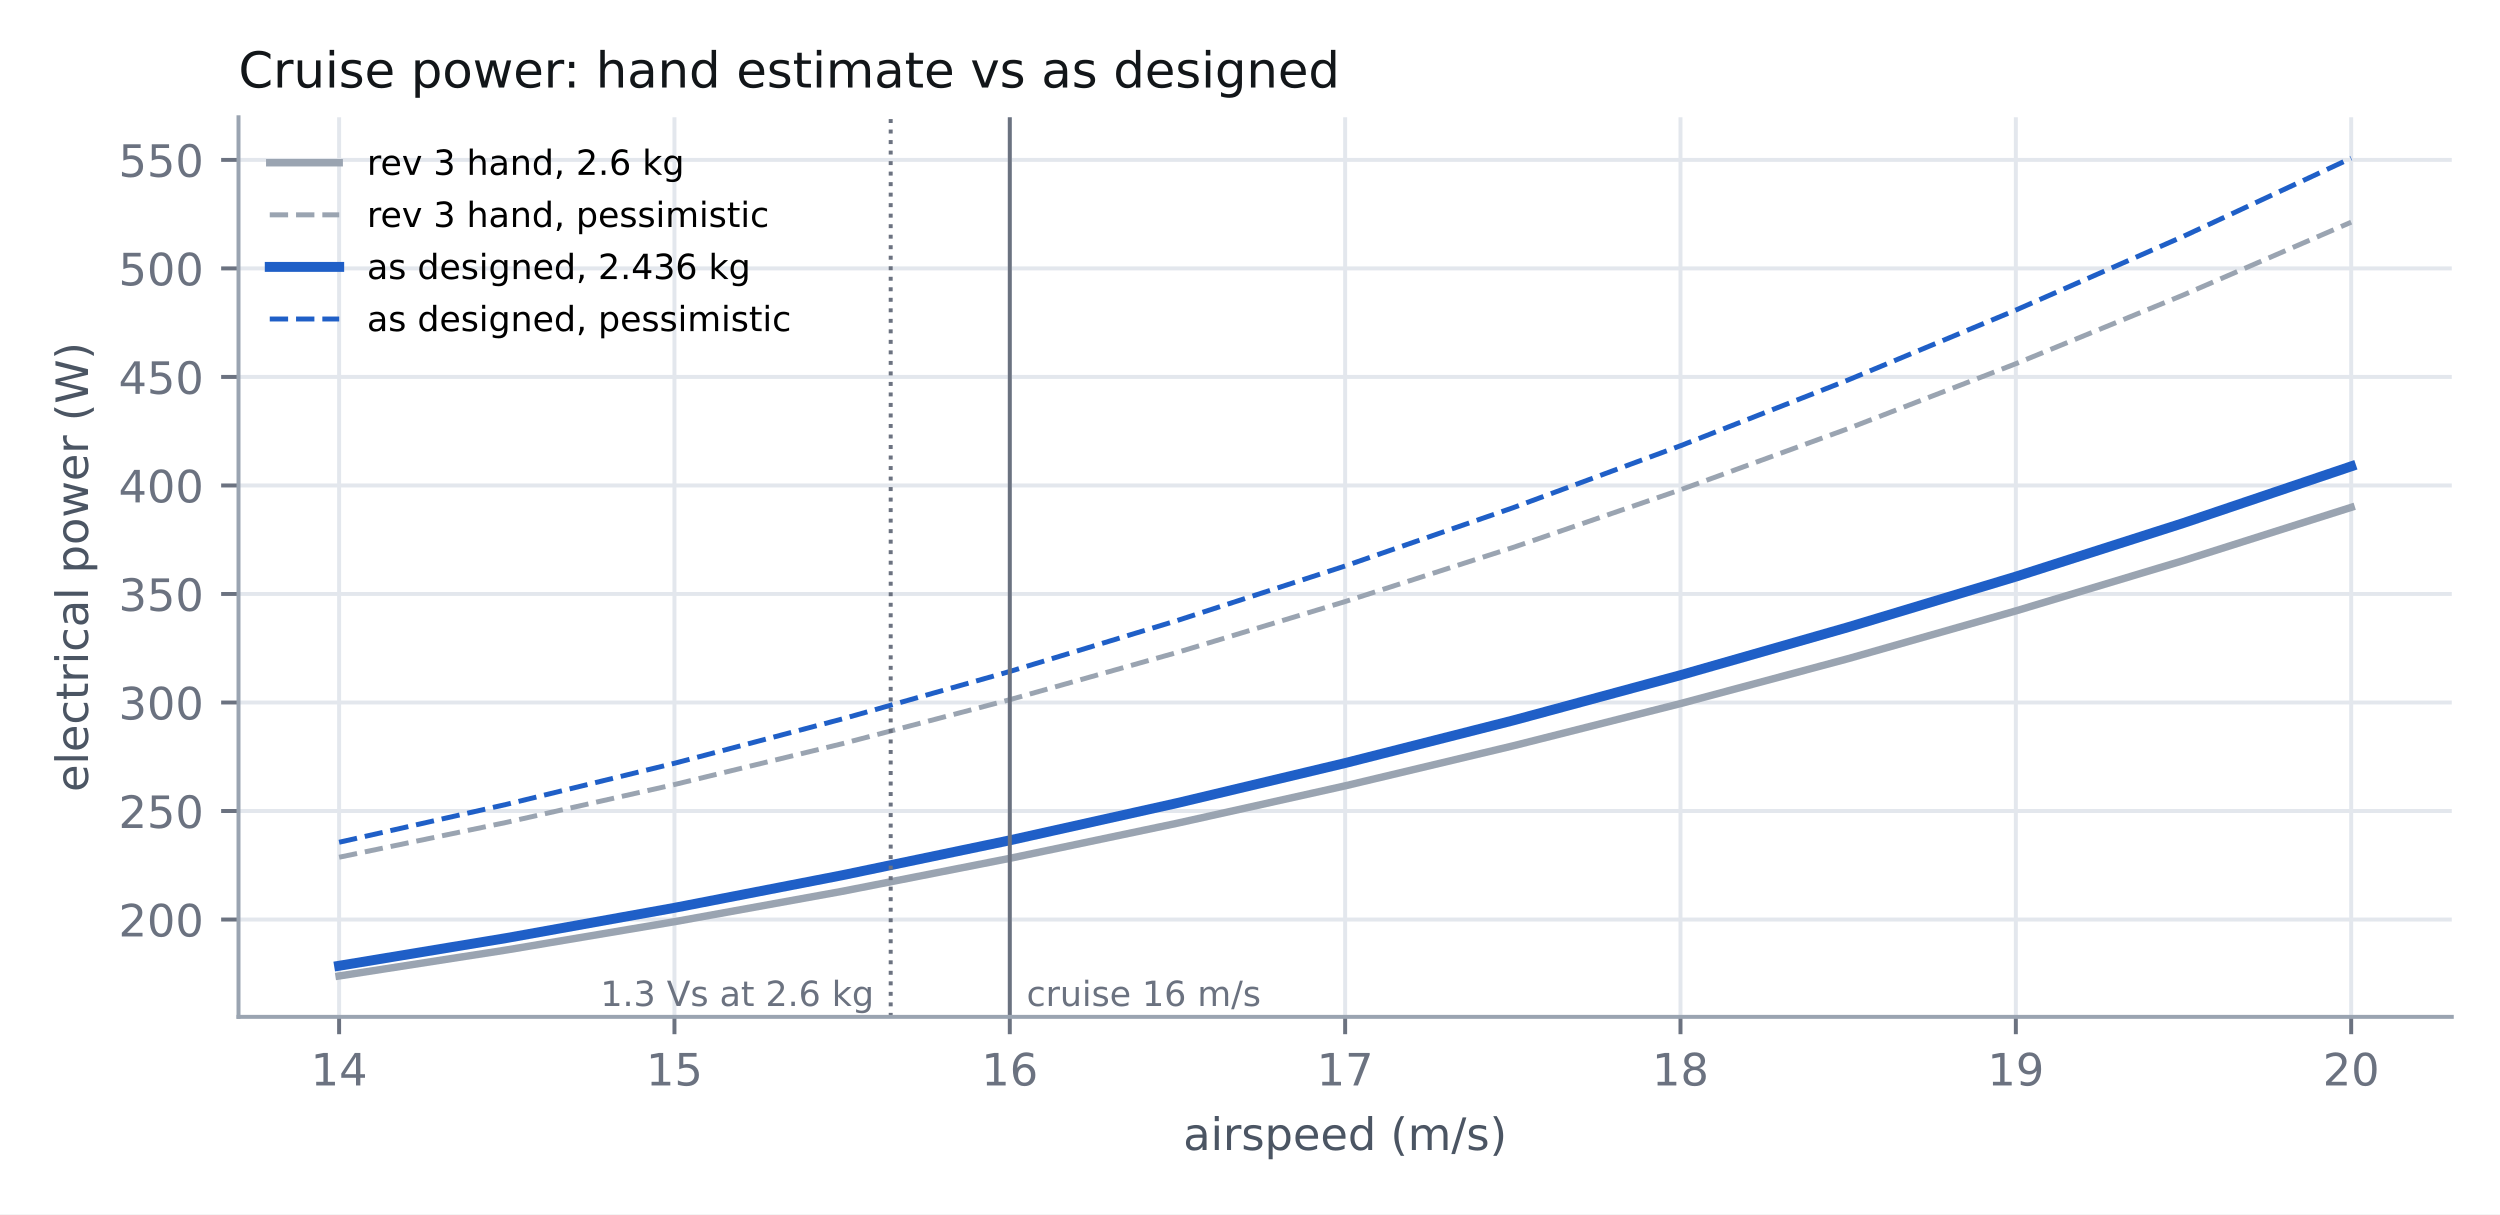
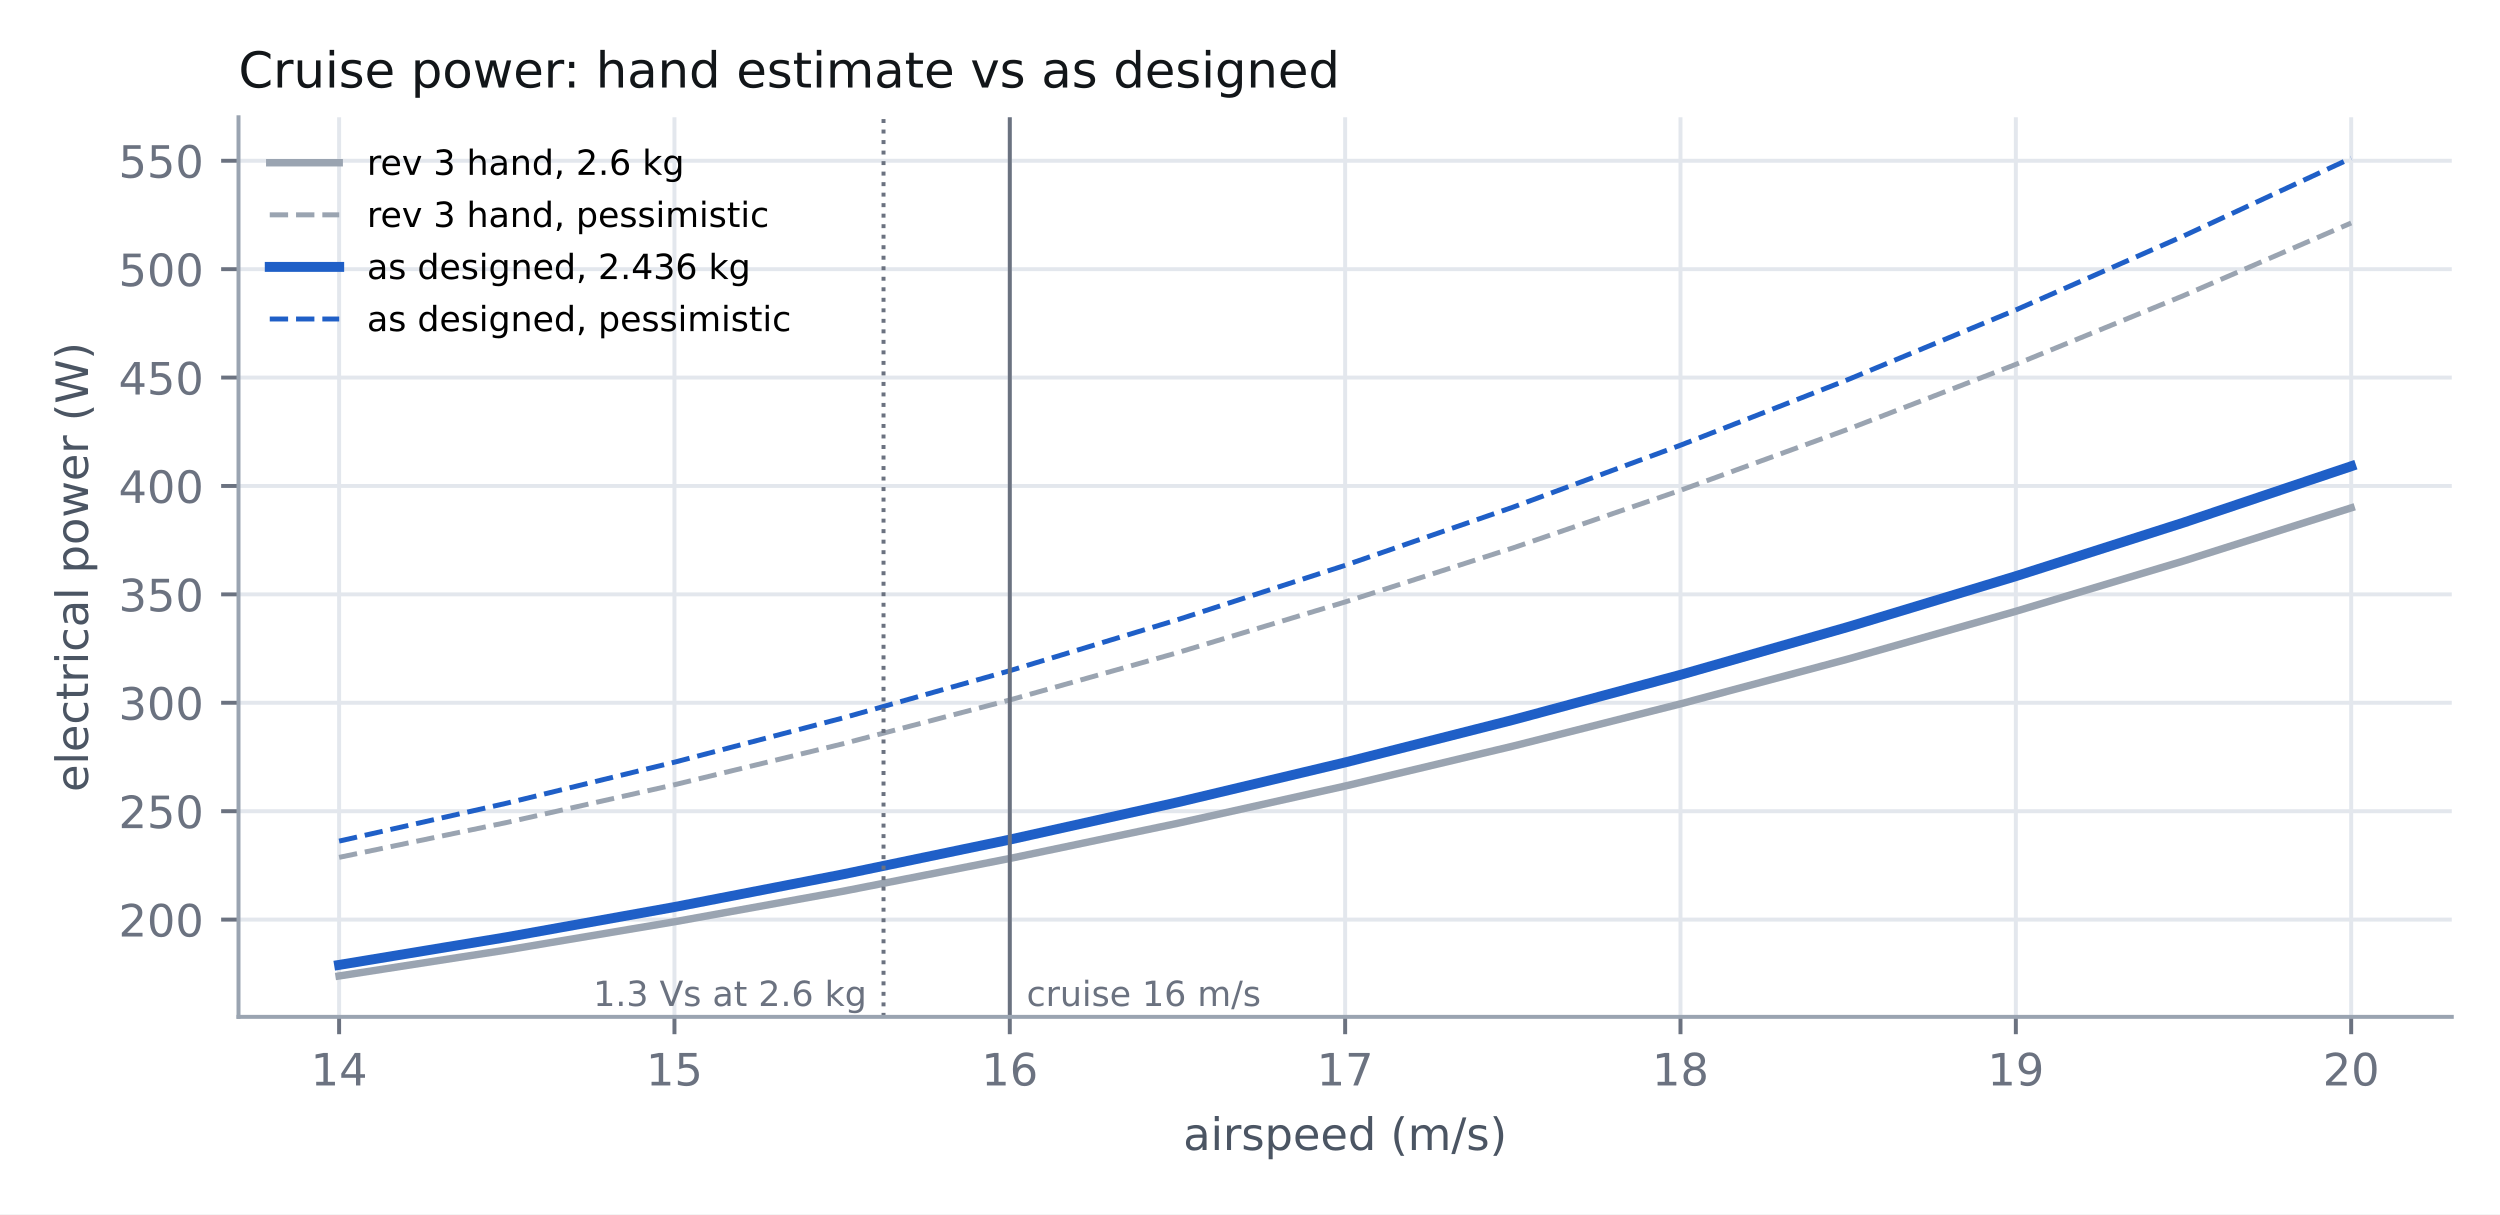
<svg xmlns="http://www.w3.org/2000/svg" xmlns:xlink="http://www.w3.org/1999/xlink" width="504pt" height="244.8pt" viewBox="0 0 504 244.8" version="1.1">
  <defs>
    <style type="text/css">*{stroke-linejoin: round; stroke-linecap: butt}</style>
  </defs>
  <g id="figure_1">
    <g id="patch_1">
      <path d="M 0 244.8  L 504 244.8  L 504 0  L 0 0  z " style="fill: #ffffff" />
    </g>
    <g id="axes_1">
      <g id="patch_2">
        <path d="M 48.082 204.998  L 494.28 204.998  L 494.28 23.64  L 48.082 23.64  z " style="fill: #ffffff" />
      </g>
      <g id="matplotlib.axis_1">
        <g id="xtick_1">
          <g id="line2d_1">
-             <path d="M 68.364 204.998  L 68.364 23.64  " clip-path="url(#pc55a06cbc8)" style="fill: none; stroke: #e3e7ed; stroke-width: 0.8; stroke-linecap: square" />
+             <path d="M 68.364 204.998  L 68.364 23.64  " clip-path="url(#p5498703bd8)" style="fill: none; stroke: #e3e7ed; stroke-width: 0.8; stroke-linecap: square" />
          </g>
          <g id="line2d_2">
            <defs>
-               <path id="m2607187bbe" d="M 0 0  L 0 3.5  " style="stroke: #6b7280; stroke-width: 0.8" />
+               <path id="m3a0c5b8f54" d="M 0 0  L 0 3.5  " style="stroke: #6b7280; stroke-width: 0.8" />
            </defs>
            <g>
-               <use xlink:href="#m2607187bbe" x="68.364" y="204.998" style="fill: #6b7280; stroke: #6b7280; stroke-width: 0.8" />
+               <use xlink:href="#m3a0c5b8f54" x="68.364" y="204.998" style="fill: #6b7280; stroke: #6b7280; stroke-width: 0.8" />
            </g>
          </g>
          <g id="text_1">
            <text style="font-size: 9px; font-family: 'IBM Plex Sans', 'DejaVu Sans'; text-anchor: middle; fill: #6b7280" x="68.364" y="218.836" transform="rotate(-0 68.36383 218.8358)">14</text>
          </g>
        </g>
        <g id="xtick_2">
          <g id="line2d_3">
-             <path d="M 135.97 204.998  L 135.97 23.64  " clip-path="url(#pc55a06cbc8)" style="fill: none; stroke: #e3e7ed; stroke-width: 0.8; stroke-linecap: square" />
+             <path d="M 135.97 204.998  L 135.97 23.64  " clip-path="url(#p5498703bd8)" style="fill: none; stroke: #e3e7ed; stroke-width: 0.8; stroke-linecap: square" />
          </g>
          <g id="line2d_4">
            <g>
-               <use xlink:href="#m2607187bbe" x="135.97" y="204.998" style="fill: #6b7280; stroke: #6b7280; stroke-width: 0.8" />
+               <use xlink:href="#m3a0c5b8f54" x="135.97" y="204.998" style="fill: #6b7280; stroke: #6b7280; stroke-width: 0.8" />
            </g>
          </g>
          <g id="text_2">
            <text style="font-size: 9px; font-family: 'IBM Plex Sans', 'DejaVu Sans'; text-anchor: middle; fill: #6b7280" x="135.97" y="218.836" transform="rotate(-0 135.9696 218.8358)">15</text>
          </g>
        </g>
        <g id="xtick_3">
          <g id="line2d_5">
-             <path d="M 203.575 204.998  L 203.575 23.64  " clip-path="url(#pc55a06cbc8)" style="fill: none; stroke: #e3e7ed; stroke-width: 0.8; stroke-linecap: square" />
+             <path d="M 203.575 204.998  L 203.575 23.64  " clip-path="url(#p5498703bd8)" style="fill: none; stroke: #e3e7ed; stroke-width: 0.8; stroke-linecap: square" />
          </g>
          <g id="line2d_6">
            <g>
-               <use xlink:href="#m2607187bbe" x="203.575" y="204.998" style="fill: #6b7280; stroke: #6b7280; stroke-width: 0.8" />
+               <use xlink:href="#m3a0c5b8f54" x="203.575" y="204.998" style="fill: #6b7280; stroke: #6b7280; stroke-width: 0.8" />
            </g>
          </g>
          <g id="text_3">
            <text style="font-size: 9px; font-family: 'IBM Plex Sans', 'DejaVu Sans'; text-anchor: middle; fill: #6b7280" x="203.575" y="218.836" transform="rotate(-0 203.5753 218.8358)">16</text>
          </g>
        </g>
        <g id="xtick_4">
          <g id="line2d_7">
-             <path d="M 271.181 204.998  L 271.181 23.64  " clip-path="url(#pc55a06cbc8)" style="fill: none; stroke: #e3e7ed; stroke-width: 0.8; stroke-linecap: square" />
+             <path d="M 271.181 204.998  L 271.181 23.64  " clip-path="url(#p5498703bd8)" style="fill: none; stroke: #e3e7ed; stroke-width: 0.8; stroke-linecap: square" />
          </g>
          <g id="line2d_8">
            <g>
-               <use xlink:href="#m2607187bbe" x="271.181" y="204.998" style="fill: #6b7280; stroke: #6b7280; stroke-width: 0.8" />
+               <use xlink:href="#m3a0c5b8f54" x="271.181" y="204.998" style="fill: #6b7280; stroke: #6b7280; stroke-width: 0.8" />
            </g>
          </g>
          <g id="text_4">
            <text style="font-size: 9px; font-family: 'IBM Plex Sans', 'DejaVu Sans'; text-anchor: middle; fill: #6b7280" x="271.181" y="218.836" transform="rotate(-0 271.1811 218.8358)">17</text>
          </g>
        </g>
        <g id="xtick_5">
          <g id="line2d_9">
-             <path d="M 338.787 204.998  L 338.787 23.64  " clip-path="url(#pc55a06cbc8)" style="fill: none; stroke: #e3e7ed; stroke-width: 0.8; stroke-linecap: square" />
+             <path d="M 338.787 204.998  L 338.787 23.64  " clip-path="url(#p5498703bd8)" style="fill: none; stroke: #e3e7ed; stroke-width: 0.8; stroke-linecap: square" />
          </g>
          <g id="line2d_10">
            <g>
-               <use xlink:href="#m2607187bbe" x="338.787" y="204.998" style="fill: #6b7280; stroke: #6b7280; stroke-width: 0.8" />
+               <use xlink:href="#m3a0c5b8f54" x="338.787" y="204.998" style="fill: #6b7280; stroke: #6b7280; stroke-width: 0.8" />
            </g>
          </g>
          <g id="text_5">
            <text style="font-size: 9px; font-family: 'IBM Plex Sans', 'DejaVu Sans'; text-anchor: middle; fill: #6b7280" x="338.787" y="218.836" transform="rotate(-0 338.7868 218.8358)">18</text>
          </g>
        </g>
        <g id="xtick_6">
          <g id="line2d_11">
-             <path d="M 406.393 204.998  L 406.393 23.64  " clip-path="url(#pc55a06cbc8)" style="fill: none; stroke: #e3e7ed; stroke-width: 0.8; stroke-linecap: square" />
+             <path d="M 406.393 204.998  L 406.393 23.64  " clip-path="url(#p5498703bd8)" style="fill: none; stroke: #e3e7ed; stroke-width: 0.8; stroke-linecap: square" />
          </g>
          <g id="line2d_12">
            <g>
-               <use xlink:href="#m2607187bbe" x="406.393" y="204.998" style="fill: #6b7280; stroke: #6b7280; stroke-width: 0.8" />
+               <use xlink:href="#m3a0c5b8f54" x="406.393" y="204.998" style="fill: #6b7280; stroke: #6b7280; stroke-width: 0.8" />
            </g>
          </g>
          <g id="text_6">
            <text style="font-size: 9px; font-family: 'IBM Plex Sans', 'DejaVu Sans'; text-anchor: middle; fill: #6b7280" x="406.393" y="218.836" transform="rotate(-0 406.3925 218.8358)">19</text>
          </g>
        </g>
        <g id="xtick_7">
          <g id="line2d_13">
-             <path d="M 473.998 204.998  L 473.998 23.64  " clip-path="url(#pc55a06cbc8)" style="fill: none; stroke: #e3e7ed; stroke-width: 0.8; stroke-linecap: square" />
+             <path d="M 473.998 204.998  L 473.998 23.64  " clip-path="url(#p5498703bd8)" style="fill: none; stroke: #e3e7ed; stroke-width: 0.8; stroke-linecap: square" />
          </g>
          <g id="line2d_14">
            <g>
-               <use xlink:href="#m2607187bbe" x="473.998" y="204.998" style="fill: #6b7280; stroke: #6b7280; stroke-width: 0.8" />
+               <use xlink:href="#m3a0c5b8f54" x="473.998" y="204.998" style="fill: #6b7280; stroke: #6b7280; stroke-width: 0.8" />
            </g>
          </g>
          <g id="text_7">
            <text style="font-size: 9px; font-family: 'IBM Plex Sans', 'DejaVu Sans'; text-anchor: middle; fill: #6b7280" x="473.998" y="218.836" transform="rotate(-0 473.9983 218.8358)">20</text>
          </g>
        </g>
        <g id="text_8">
          <text style="font-size: 9px; font-family: 'IBM Plex Sans', 'DejaVu Sans'; text-anchor: middle; fill: #4b5563" x="271.181" y="231.836" transform="rotate(-0 271.1811 231.8365)">airspeed (m/s)</text>
        </g>
      </g>
      <g id="matplotlib.axis_2">
        <g id="ytick_1">
          <g id="line2d_15">
-             <path d="M 48.082 185.378  L 494.28 185.378  " clip-path="url(#pc55a06cbc8)" style="fill: none; stroke: #e3e7ed; stroke-width: 0.8; stroke-linecap: square" />
+             <path d="M 48.082 185.39  L 494.28 185.39  " clip-path="url(#p5498703bd8)" style="fill: none; stroke: #e3e7ed; stroke-width: 0.8; stroke-linecap: square" />
          </g>
          <g id="line2d_16">
            <defs>
-               <path id="mab262b516b" d="M 0 0  L -3.5 0  " style="stroke: #6b7280; stroke-width: 0.8" />
+               <path id="mee2bf4ed4a" d="M 0 0  L -3.5 0  " style="stroke: #6b7280; stroke-width: 0.8" />
            </defs>
            <g>
-               <use xlink:href="#mab262b516b" x="48.082" y="185.378" style="fill: #6b7280; stroke: #6b7280; stroke-width: 0.8" />
+               <use xlink:href="#mee2bf4ed4a" x="48.082" y="185.39" style="fill: #6b7280; stroke: #6b7280; stroke-width: 0.8" />
            </g>
          </g>
          <g id="text_9">
-             <text style="font-size: 9px; font-family: 'IBM Plex Sans', 'DejaVu Sans'; text-anchor: end; fill: #6b7280" x="41.082" y="188.797" transform="rotate(-0 41.08211 188.7969)">200</text>
+             <text style="font-size: 9px; font-family: 'IBM Plex Sans', 'DejaVu Sans'; text-anchor: end; fill: #6b7280" x="41.082" y="188.809" transform="rotate(-0 41.08211 188.8089)">200</text>
          </g>
        </g>
        <g id="ytick_2">
          <g id="line2d_17">
-             <path d="M 48.082 163.5  L 494.28 163.5  " clip-path="url(#pc55a06cbc8)" style="fill: none; stroke: #e3e7ed; stroke-width: 0.8; stroke-linecap: square" />
+             <path d="M 48.082 163.535  L 494.28 163.535  " clip-path="url(#p5498703bd8)" style="fill: none; stroke: #e3e7ed; stroke-width: 0.8; stroke-linecap: square" />
          </g>
          <g id="line2d_18">
            <g>
-               <use xlink:href="#mab262b516b" x="48.082" y="163.5" style="fill: #6b7280; stroke: #6b7280; stroke-width: 0.8" />
+               <use xlink:href="#mee2bf4ed4a" x="48.082" y="163.535" style="fill: #6b7280; stroke: #6b7280; stroke-width: 0.8" />
            </g>
          </g>
          <g id="text_10">
-             <text style="font-size: 9px; font-family: 'IBM Plex Sans', 'DejaVu Sans'; text-anchor: end; fill: #6b7280" x="41.082" y="166.919" transform="rotate(-0 41.08211 166.9191)">250</text>
+             <text style="font-size: 9px; font-family: 'IBM Plex Sans', 'DejaVu Sans'; text-anchor: end; fill: #6b7280" x="41.082" y="166.954" transform="rotate(-0 41.08211 166.9544)">250</text>
          </g>
        </g>
        <g id="ytick_3">
          <g id="line2d_19">
-             <path d="M 48.082 141.622  L 494.28 141.622  " clip-path="url(#pc55a06cbc8)" style="fill: none; stroke: #e3e7ed; stroke-width: 0.8; stroke-linecap: square" />
+             <path d="M 48.082 141.681  L 494.28 141.681  " clip-path="url(#p5498703bd8)" style="fill: none; stroke: #e3e7ed; stroke-width: 0.8; stroke-linecap: square" />
          </g>
          <g id="line2d_20">
            <g>
-               <use xlink:href="#mab262b516b" x="48.082" y="141.622" style="fill: #6b7280; stroke: #6b7280; stroke-width: 0.8" />
+               <use xlink:href="#mee2bf4ed4a" x="48.082" y="141.681" style="fill: #6b7280; stroke: #6b7280; stroke-width: 0.8" />
            </g>
          </g>
          <g id="text_11">
-             <text style="font-size: 9px; font-family: 'IBM Plex Sans', 'DejaVu Sans'; text-anchor: end; fill: #6b7280" x="41.082" y="145.041" transform="rotate(-0 41.08211 145.0413)">300</text>
+             <text style="font-size: 9px; font-family: 'IBM Plex Sans', 'DejaVu Sans'; text-anchor: end; fill: #6b7280" x="41.082" y="145.1" transform="rotate(-0 41.08211 145.0998)">300</text>
          </g>
        </g>
        <g id="ytick_4">
          <g id="line2d_21">
-             <path d="M 48.082 119.745  L 494.28 119.745  " clip-path="url(#pc55a06cbc8)" style="fill: none; stroke: #e3e7ed; stroke-width: 0.8; stroke-linecap: square" />
+             <path d="M 48.082 119.826  L 494.28 119.826  " clip-path="url(#p5498703bd8)" style="fill: none; stroke: #e3e7ed; stroke-width: 0.8; stroke-linecap: square" />
          </g>
          <g id="line2d_22">
            <g>
-               <use xlink:href="#mab262b516b" x="48.082" y="119.745" style="fill: #6b7280; stroke: #6b7280; stroke-width: 0.8" />
+               <use xlink:href="#mee2bf4ed4a" x="48.082" y="119.826" style="fill: #6b7280; stroke: #6b7280; stroke-width: 0.8" />
            </g>
          </g>
          <g id="text_12">
-             <text style="font-size: 9px; font-family: 'IBM Plex Sans', 'DejaVu Sans'; text-anchor: end; fill: #6b7280" x="41.082" y="123.164" transform="rotate(-0 41.08211 123.1636)">350</text>
+             <text style="font-size: 9px; font-family: 'IBM Plex Sans', 'DejaVu Sans'; text-anchor: end; fill: #6b7280" x="41.082" y="123.245" transform="rotate(-0 41.08211 123.2452)">350</text>
          </g>
        </g>
        <g id="ytick_5">
          <g id="line2d_23">
-             <path d="M 48.082 97.867  L 494.28 97.867  " clip-path="url(#pc55a06cbc8)" style="fill: none; stroke: #e3e7ed; stroke-width: 0.8; stroke-linecap: square" />
+             <path d="M 48.082 97.972  L 494.28 97.972  " clip-path="url(#p5498703bd8)" style="fill: none; stroke: #e3e7ed; stroke-width: 0.8; stroke-linecap: square" />
          </g>
          <g id="line2d_24">
            <g>
-               <use xlink:href="#mab262b516b" x="48.082" y="97.867" style="fill: #6b7280; stroke: #6b7280; stroke-width: 0.8" />
+               <use xlink:href="#mee2bf4ed4a" x="48.082" y="97.972" style="fill: #6b7280; stroke: #6b7280; stroke-width: 0.8" />
            </g>
          </g>
          <g id="text_13">
-             <text style="font-size: 9px; font-family: 'IBM Plex Sans', 'DejaVu Sans'; text-anchor: end; fill: #6b7280" x="41.082" y="101.286" transform="rotate(-0 41.08211 101.2858)">400</text>
+             <text style="font-size: 9px; font-family: 'IBM Plex Sans', 'DejaVu Sans'; text-anchor: end; fill: #6b7280" x="41.082" y="101.391" transform="rotate(-0 41.08211 101.3907)">400</text>
          </g>
        </g>
        <g id="ytick_6">
          <g id="line2d_25">
-             <path d="M 48.082 75.989  L 494.28 75.989  " clip-path="url(#pc55a06cbc8)" style="fill: none; stroke: #e3e7ed; stroke-width: 0.8; stroke-linecap: square" />
+             <path d="M 48.082 76.117  L 494.28 76.117  " clip-path="url(#p5498703bd8)" style="fill: none; stroke: #e3e7ed; stroke-width: 0.8; stroke-linecap: square" />
          </g>
          <g id="line2d_26">
            <g>
-               <use xlink:href="#mab262b516b" x="48.082" y="75.989" style="fill: #6b7280; stroke: #6b7280; stroke-width: 0.8" />
+               <use xlink:href="#mee2bf4ed4a" x="48.082" y="76.117" style="fill: #6b7280; stroke: #6b7280; stroke-width: 0.8" />
            </g>
          </g>
          <g id="text_14">
-             <text style="font-size: 9px; font-family: 'IBM Plex Sans', 'DejaVu Sans'; text-anchor: end; fill: #6b7280" x="41.082" y="79.408" transform="rotate(-0 41.08211 79.40805)">450</text>
+             <text style="font-size: 9px; font-family: 'IBM Plex Sans', 'DejaVu Sans'; text-anchor: end; fill: #6b7280" x="41.082" y="79.536" transform="rotate(-0 41.08211 79.53612)">450</text>
          </g>
        </g>
        <g id="ytick_7">
          <g id="line2d_27">
-             <path d="M 48.082 54.111  L 494.28 54.111  " clip-path="url(#pc55a06cbc8)" style="fill: none; stroke: #e3e7ed; stroke-width: 0.8; stroke-linecap: square" />
+             <path d="M 48.082 54.263  L 494.28 54.263  " clip-path="url(#p5498703bd8)" style="fill: none; stroke: #e3e7ed; stroke-width: 0.8; stroke-linecap: square" />
          </g>
          <g id="line2d_28">
            <g>
-               <use xlink:href="#mab262b516b" x="48.082" y="54.111" style="fill: #6b7280; stroke: #6b7280; stroke-width: 0.8" />
+               <use xlink:href="#mee2bf4ed4a" x="48.082" y="54.263" style="fill: #6b7280; stroke: #6b7280; stroke-width: 0.8" />
            </g>
          </g>
          <g id="text_15">
-             <text style="font-size: 9px; font-family: 'IBM Plex Sans', 'DejaVu Sans'; text-anchor: end; fill: #6b7280" x="41.082" y="57.53" transform="rotate(-0 41.08211 57.53029)">500</text>
+             <text style="font-size: 9px; font-family: 'IBM Plex Sans', 'DejaVu Sans'; text-anchor: end; fill: #6b7280" x="41.082" y="57.682" transform="rotate(-0 41.08211 57.68156)">500</text>
          </g>
        </g>
        <g id="ytick_8">
          <g id="line2d_29">
-             <path d="M 48.082 32.234  L 494.28 32.234  " clip-path="url(#pc55a06cbc8)" style="fill: none; stroke: #e3e7ed; stroke-width: 0.8; stroke-linecap: square" />
+             <path d="M 48.082 32.408  L 494.28 32.408  " clip-path="url(#p5498703bd8)" style="fill: none; stroke: #e3e7ed; stroke-width: 0.8; stroke-linecap: square" />
          </g>
          <g id="line2d_30">
            <g>
-               <use xlink:href="#mab262b516b" x="48.082" y="32.234" style="fill: #6b7280; stroke: #6b7280; stroke-width: 0.8" />
+               <use xlink:href="#mee2bf4ed4a" x="48.082" y="32.408" style="fill: #6b7280; stroke: #6b7280; stroke-width: 0.8" />
            </g>
          </g>
          <g id="text_16">
-             <text style="font-size: 9px; font-family: 'IBM Plex Sans', 'DejaVu Sans'; text-anchor: end; fill: #6b7280" x="41.082" y="35.653" transform="rotate(-0 41.08211 35.65253)">550</text>
+             <text style="font-size: 9px; font-family: 'IBM Plex Sans', 'DejaVu Sans'; text-anchor: end; fill: #6b7280" x="41.082" y="35.827" transform="rotate(-0 41.08211 35.82699)">550</text>
          </g>
        </g>
        <g id="text_17">
          <text style="font-size: 9px; font-family: 'IBM Plex Sans', 'DejaVu Sans'; text-anchor: middle; fill: #4b5563" x="17.741" y="114.319" transform="rotate(-90 17.74125 114.3189)">electrical power (W)</text>
        </g>
      </g>
      <g id="line2d_31">
-         <path d="M 68.364 196.754  L 102.167 191.504  L 135.97 185.815  L 169.772 179.69  L 203.575 173.039  L 237.378 165.95  L 271.181 158.425  L 304.984 150.373  L 338.787 141.841  L 372.59 132.784  L 406.393 123.158  L 440.195 113.006  L 473.998 102.286  " clip-path="url(#pc55a06cbc8)" style="fill: none; stroke: #9aa4b1; stroke-width: 1.5; stroke-linecap: square" />
+         <path d="M 68.364 196.754  L 102.167 191.509  L 135.97 185.827  L 169.772 179.708  L 203.575 173.064  L 237.378 165.983  L 271.181 158.465  L 304.984 150.423  L 338.787 141.899  L 372.59 132.852  L 406.393 123.236  L 440.195 113.095  L 473.998 102.386  " clip-path="url(#p5498703bd8)" style="fill: none; stroke: #9aa4b1; stroke-width: 1.5; stroke-linecap: square" />
      </g>
      <g id="line2d_32">
-         <path d="M 68.364 172.82  L 102.167 165.775  L 135.97 158.162  L 169.772 149.936  L 203.575 141.054  L 237.378 131.515  L 271.181 121.276  L 304.984 110.381  L 338.787 98.742  L 372.59 86.403  L 406.393 73.32  L 440.195 59.45  L 473.998 44.791  " clip-path="url(#pc55a06cbc8)" style="fill: none; stroke-dasharray: 3.7,1.6; stroke-dashoffset: 0; stroke: #9aa4b1" />
+         <path d="M 68.364 172.845  L 102.167 165.808  L 135.97 158.203  L 169.772 149.986  L 203.575 141.113  L 237.378 131.584  L 271.181 121.356  L 304.984 110.473  L 338.787 98.846  L 372.59 86.52  L 406.393 73.451  L 440.195 59.595  L 473.998 44.953  " clip-path="url(#p5498703bd8)" style="fill: none; stroke-dasharray: 3.7,1.6; stroke-dashoffset: 0; stroke: #9aa4b1" />
      </g>
      <g id="line2d_33">
-         <path d="M 68.364 194.698  L 102.167 189.097  L 135.97 183.015  L 169.772 176.452  L 203.575 169.407  L 237.378 161.881  L 271.181 153.83  L 304.984 145.254  L 338.787 136.109  L 372.59 126.439  L 406.393 116.244  L 440.195 105.437  L 473.998 94.016  " clip-path="url(#pc55a06cbc8)" style="fill: none; stroke: #1f5fc7; stroke-width: 2; stroke-linecap: square" />
+         <path d="M 68.364 194.525  L 102.167 188.93  L 135.97 182.855  L 169.772 176.298  L 203.575 169.261  L 237.378 161.743  L 271.181 153.701  L 304.984 145.134  L 338.787 136.042  L 372.59 126.383  L 406.393 116.155  L 440.195 105.359  L 473.998 93.994  " clip-path="url(#p5498703bd8)" style="fill: none; stroke: #1f5fc7; stroke-width: 2; stroke-linecap: square" />
      </g>
      <g id="line2d_34">
-         <path d="M 68.364 169.801  L 102.167 162.144  L 135.97 153.874  L 169.772 144.948  L 203.575 135.365  L 237.378 125.083  L 271.181 114.1  L 304.984 102.374  L 338.787 89.86  L 372.59 76.602  L 406.393 62.512  L 440.195 47.636  L 473.998 31.884  " clip-path="url(#pc55a06cbc8)" style="fill: none; stroke-dasharray: 3.7,1.6; stroke-dashoffset: 0; stroke: #1f5fc7" />
+         <path d="M 68.364 169.567  L 102.167 161.918  L 135.97 153.657  L 169.772 144.784  L 203.575 135.212  L 237.378 124.94  L 271.181 113.969  L 304.984 102.255  L 338.787 89.754  L 372.59 76.511  L 406.393 62.48  L 440.195 47.575  L 473.998 31.884  " clip-path="url(#p5498703bd8)" style="fill: none; stroke-dasharray: 3.7,1.6; stroke-dashoffset: 0; stroke: #1f5fc7" />
      </g>
      <g id="line2d_35">
-         <path d="M 203.575 204.998  L 203.575 23.64  " clip-path="url(#pc55a06cbc8)" style="fill: none; stroke: #6b7280; stroke-width: 0.8; stroke-linecap: square" />
+         <path d="M 203.575 204.998  L 203.575 23.64  " clip-path="url(#p5498703bd8)" style="fill: none; stroke: #6b7280; stroke-width: 0.8; stroke-linecap: square" />
      </g>
      <g id="line2d_36">
-         <path d="M 179.564 204.998  L 179.564 23.64  " clip-path="url(#pc55a06cbc8)" style="fill: none; stroke-dasharray: 0.8,1.32; stroke-dashoffset: 0; stroke: #6b7280; stroke-width: 0.8" />
+         <path d="M 178.119 204.998  L 178.119 23.64  " clip-path="url(#p5498703bd8)" style="fill: none; stroke-dasharray: 0.8,1.32; stroke-dashoffset: 0; stroke: #6b7280; stroke-width: 0.8" />
      </g>
      <g id="patch_3">
        <path d="M 48.082 204.998  L 48.082 23.64  " style="fill: none; stroke: #9aa4b1; stroke-width: 0.8; stroke-linejoin: miter; stroke-linecap: square" />
      </g>
      <g id="patch_4">
        <path d="M 48.082 204.998  L 494.28 204.998  " style="fill: none; stroke: #9aa4b1; stroke-width: 0.8; stroke-linejoin: miter; stroke-linecap: square" />
      </g>
      <g id="text_18">
-         <text style="font-size: 7px; font-family: 'IBM Plex Sans', 'DejaVu Sans'; text-anchor: start; fill: #6b7280" x="206.956" y="202.81" transform="rotate(-0 206.9556 202.8101)">cruise 16 m/s</text>
+         <text style="font-size: 7px; font-family: 'IBM Plex Sans', 'DejaVu Sans'; text-anchor: start; fill: #6b7280" x="206.956" y="202.812" transform="rotate(-0 206.9556 202.8124)">cruise 16 m/s</text>
      </g>
      <g id="text_19">
-         <text style="font-size: 7px; font-family: 'IBM Plex Sans', 'DejaVu Sans'; text-anchor: end; fill: #6b7280" x="176.184" y="202.81" transform="rotate(-0 176.1836 202.8101)">1.3 Vs at 2.6 kg</text>
+         <text style="font-size: 7px; font-family: 'IBM Plex Sans', 'DejaVu Sans'; text-anchor: end; fill: #6b7280" x="174.738" y="202.812" transform="rotate(-0 174.7382 202.8124)">1.3 Vs at 2.6 kg</text>
      </g>
      <g id="text_20">
        <text style="font-size: 10px; font-family: 'IBM Plex Sans', 'DejaVu Sans'; text-anchor: start; fill: #121619" x="48.082" y="17.64" transform="rotate(-0 48.08211 17.64)">Cruise power: hand estimate vs as designed</text>
      </g>
      <g id="legend_1">
        <g id="line2d_37">
          <path d="M 54.382 32.809  L 61.382 32.809  L 68.382 32.809  " style="fill: none; stroke: #9aa4b1; stroke-width: 1.5; stroke-linecap: square" />
        </g>
        <g id="text_21">
          <text style="font-size: 7px; font-family: 'IBM Plex Sans', 'DejaVu Sans'; text-anchor: start" x="73.982" y="35.259" transform="rotate(-0 73.98211 35.25891)">rev 3 hand, 2.6 kg</text>
        </g>
        <g id="line2d_38">
          <path d="M 54.382 43.309  L 61.382 43.309  L 68.382 43.309  " style="fill: none; stroke-dasharray: 3.7,1.6; stroke-dashoffset: 0; stroke: #9aa4b1" />
        </g>
        <g id="text_22">
          <text style="font-size: 7px; font-family: 'IBM Plex Sans', 'DejaVu Sans'; text-anchor: start" x="73.982" y="45.759" transform="rotate(-0 73.98211 45.75945)">rev 3 hand, pessimistic</text>
        </g>
        <g id="line2d_39">
          <path d="M 54.382 53.81  L 61.382 53.81  L 68.382 53.81  " style="fill: none; stroke: #1f5fc7; stroke-width: 2; stroke-linecap: square" />
        </g>
        <g id="text_23">
          <text style="font-size: 7px; font-family: 'IBM Plex Sans', 'DejaVu Sans'; text-anchor: start" x="73.982" y="56.26" transform="rotate(-0 73.98211 56.26)">as designed, 2.436 kg</text>
        </g>
        <g id="line2d_40">
          <path d="M 54.382 64.311  L 61.382 64.311  L 68.382 64.311  " style="fill: none; stroke-dasharray: 3.7,1.6; stroke-dashoffset: 0; stroke: #1f5fc7" />
        </g>
        <g id="text_24">
          <text style="font-size: 7px; font-family: 'IBM Plex Sans', 'DejaVu Sans'; text-anchor: start" x="73.982" y="66.761" transform="rotate(-0 73.98211 66.76055)">as designed, pessimistic</text>
        </g>
      </g>
    </g>
  </g>
  <defs>
-     <clipPath id="pc55a06cbc8">
+     <clipPath id="p5498703bd8">
      <rect x="48.082" y="23.64" width="446.198" height="181.358" />
    </clipPath>
  </defs>
</svg>
